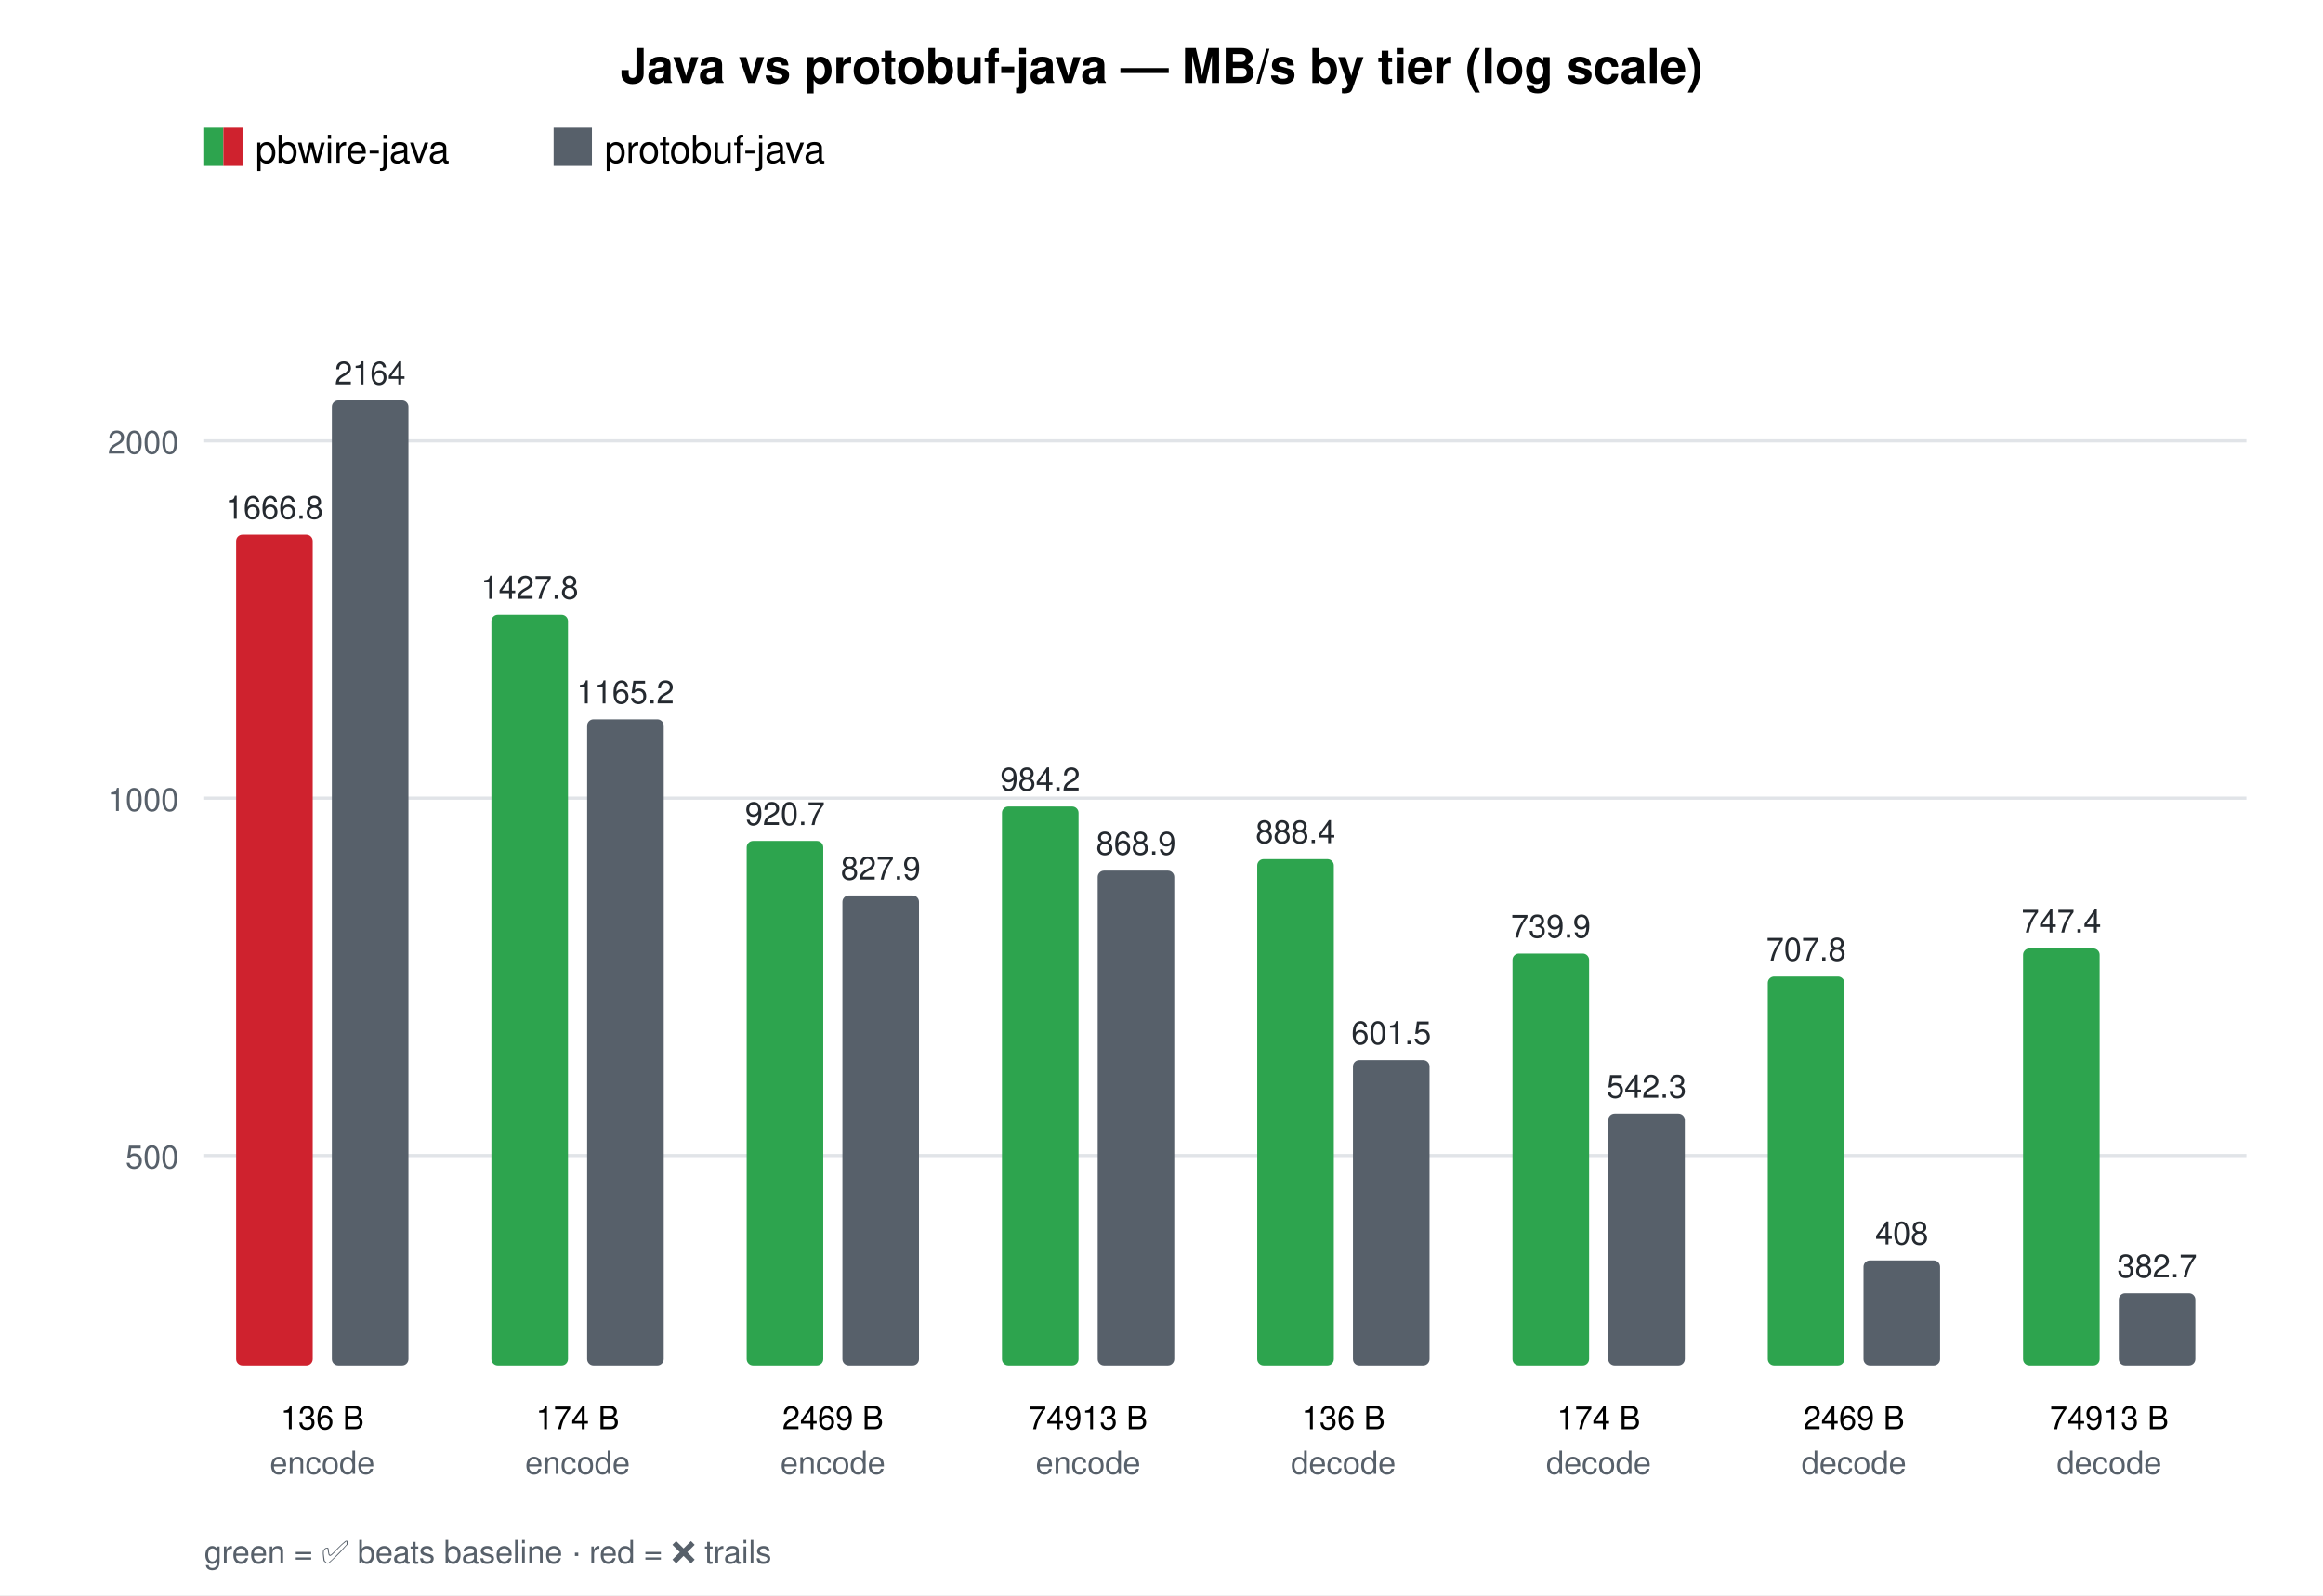
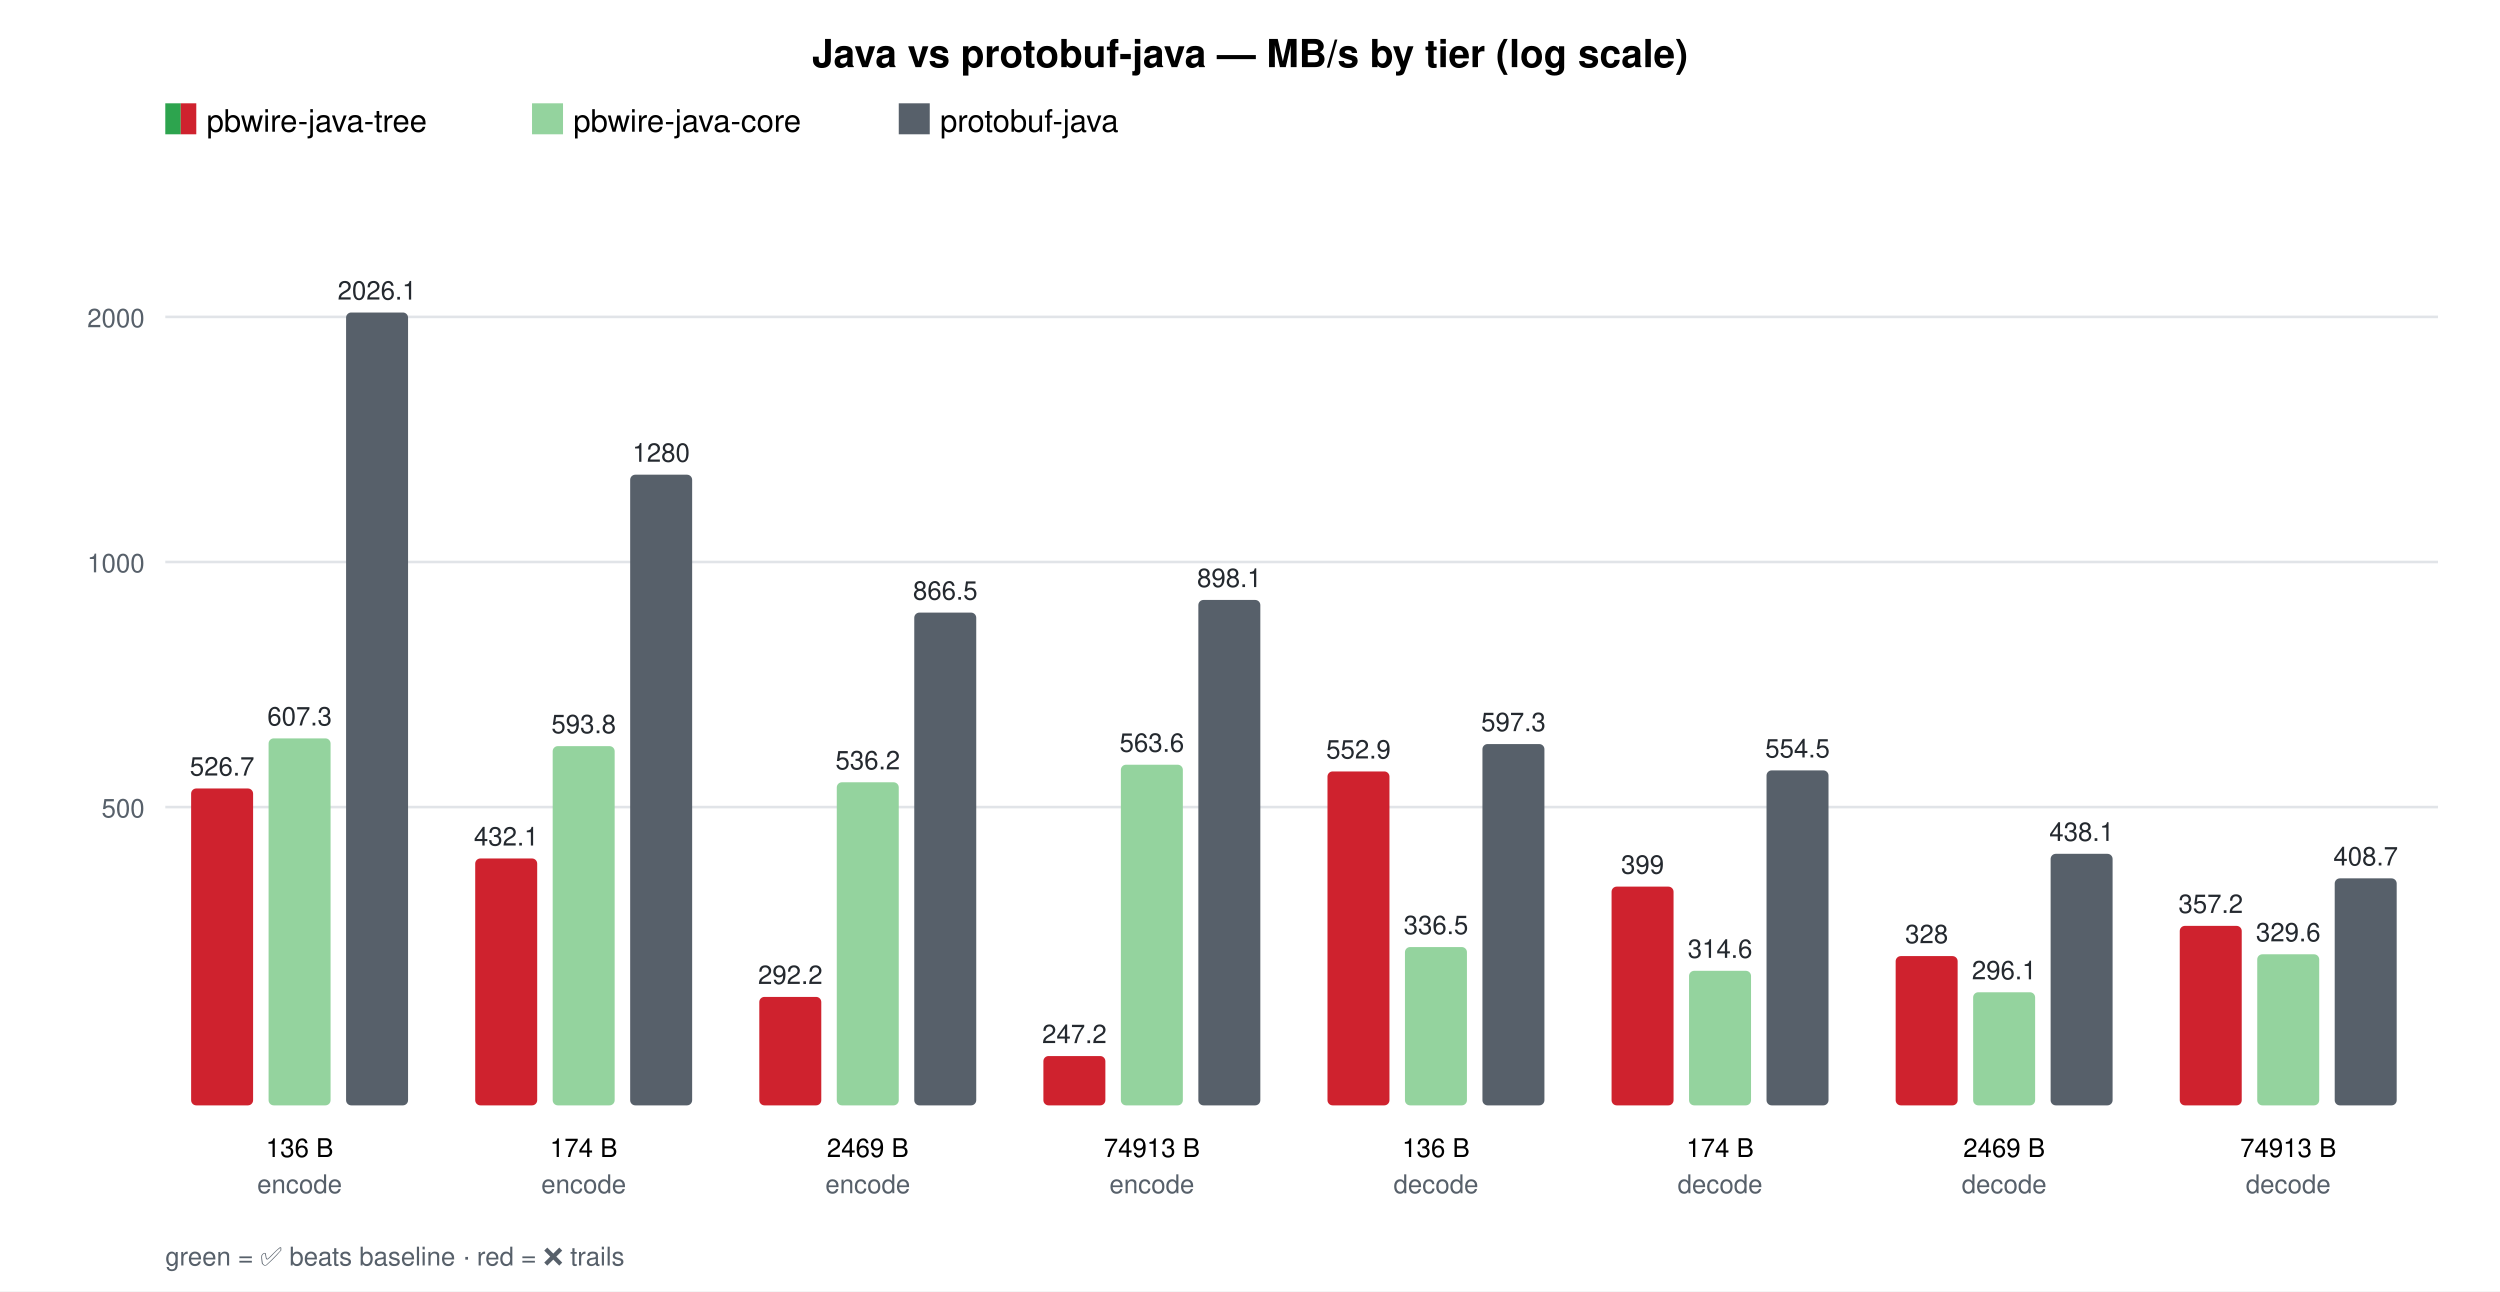
- <svg xmlns="http://www.w3.org/2000/svg" width="728" height="500" font-family="Helvetica, Arial, sans-serif">
-   <rect width="728" height="500" fill="#ffffff" />
-   <text x="364.0" y="26" text-anchor="middle" font-size="15" font-weight="bold">Java vs protobuf-java — MB/s by tier (log scale)</text>
+ <svg xmlns="http://www.w3.org/2000/svg" width="968" height="500" font-family="Helvetica, Arial, sans-serif">
+   <rect width="968" height="500" fill="#ffffff" />
+   <text x="484.0" y="26" text-anchor="middle" font-size="15" font-weight="bold">Java vs protobuf-java — MB/s by tier (log scale)</text>
  <rect x="64" y="40" width="6" height="12" fill="#2da44e" />
  <rect x="70" y="40" width="6" height="12" fill="#cf222e" />
-   <text x="80" y="51" font-size="12">pbwire-java</text>
-   <rect x="173.5" y="40" width="12" height="12" fill="#57606a" />
-   <text x="189.5" y="51" font-size="12">protobuf-java</text>
-   <line x1="64" y1="362.2" x2="704" y2="362.2" stroke="#e1e4e8" />
-   <text x="56" y="366.2" text-anchor="end" font-size="10" fill="#57606a">500</text>
-   <line x1="64" y1="250.2" x2="704" y2="250.2" stroke="#e1e4e8" />
-   <text x="56" y="254.2" text-anchor="end" font-size="10" fill="#57606a">1000</text>
-   <line x1="64" y1="138.2" x2="704" y2="138.2" stroke="#e1e4e8" />
-   <text x="56" y="142.2" text-anchor="end" font-size="10" fill="#57606a">2000</text>
-   <text x="101.0" y="448" text-anchor="middle" font-size="10">136 B</text>
-   <text x="101.0" y="462" text-anchor="middle" font-size="10" fill="#57606a">encode</text>
-   <rect x="74.0" y="167.6" width="24" height="260.4" rx="2" fill="#cf222e" />
-   <text x="86.0" y="162.6" text-anchor="middle" font-size="10" fill="#24292f">1666.8</text>
-   <rect x="104.0" y="125.5" width="24" height="302.5" rx="2" fill="#57606a" />
-   <text x="116.0" y="120.5" text-anchor="middle" font-size="10" fill="#24292f">2164</text>
-   <text x="181.0" y="448" text-anchor="middle" font-size="10">174 B</text>
-   <text x="181.0" y="462" text-anchor="middle" font-size="10" fill="#57606a">encode</text>
-   <rect x="154.0" y="192.7" width="24" height="235.3" rx="2" fill="#2da44e" />
-   <text x="166.0" y="187.7" text-anchor="middle" font-size="10" fill="#24292f">1427.8</text>
-   <rect x="184.0" y="225.5" width="24" height="202.5" rx="2" fill="#57606a" />
-   <text x="196.0" y="220.5" text-anchor="middle" font-size="10" fill="#24292f">1165.2</text>
-   <text x="261.0" y="448" text-anchor="middle" font-size="10">2469 B</text>
-   <text x="261.0" y="462" text-anchor="middle" font-size="10" fill="#57606a">encode</text>
-   <rect x="234.0" y="263.6" width="24" height="164.4" rx="2" fill="#2da44e" />
-   <text x="246.0" y="258.6" text-anchor="middle" font-size="10" fill="#24292f">920.7</text>
-   <rect x="264.0" y="280.7" width="24" height="147.3" rx="2" fill="#57606a" />
-   <text x="276.0" y="275.7" text-anchor="middle" font-size="10" fill="#24292f">827.9</text>
-   <text x="341.0" y="448" text-anchor="middle" font-size="10">74913 B</text>
-   <text x="341.0" y="462" text-anchor="middle" font-size="10" fill="#57606a">encode</text>
-   <rect x="314.0" y="252.8" width="24" height="175.2" rx="2" fill="#2da44e" />
-   <text x="326.0" y="247.8" text-anchor="middle" font-size="10" fill="#24292f">984.2</text>
-   <rect x="344.0" y="272.9" width="24" height="155.1" rx="2" fill="#57606a" />
-   <text x="356.0" y="267.9" text-anchor="middle" font-size="10" fill="#24292f">868.9</text>
-   <text x="421.0" y="448" text-anchor="middle" font-size="10">136 B</text>
-   <text x="421.0" y="462" text-anchor="middle" font-size="10" fill="#57606a">decode</text>
-   <rect x="394.0" y="269.3" width="24" height="158.7" rx="2" fill="#2da44e" />
-   <text x="406.0" y="264.3" text-anchor="middle" font-size="10" fill="#24292f">888.4</text>
-   <rect x="424.0" y="332.3" width="24" height="95.7" rx="2" fill="#57606a" />
-   <text x="436.0" y="327.3" text-anchor="middle" font-size="10" fill="#24292f">601.5</text>
-   <text x="501.0" y="448" text-anchor="middle" font-size="10">174 B</text>
-   <text x="501.0" y="462" text-anchor="middle" font-size="10" fill="#57606a">decode</text>
-   <rect x="474.0" y="298.9" width="24" height="129.1" rx="2" fill="#2da44e" />
-   <text x="486.0" y="293.9" text-anchor="middle" font-size="10" fill="#24292f">739.9</text>
-   <rect x="504.0" y="349.1" width="24" height="78.9" rx="2" fill="#57606a" />
-   <text x="516.0" y="344.1" text-anchor="middle" font-size="10" fill="#24292f">542.3</text>
-   <text x="581.0" y="448" text-anchor="middle" font-size="10">2469 B</text>
-   <text x="581.0" y="462" text-anchor="middle" font-size="10" fill="#57606a">decode</text>
-   <rect x="554.0" y="306.1" width="24" height="121.9" rx="2" fill="#2da44e" />
-   <text x="566.0" y="301.1" text-anchor="middle" font-size="10" fill="#24292f">707.8</text>
-   <rect x="584.0" y="395.1" width="24" height="32.9" rx="2" fill="#57606a" />
-   <text x="596.0" y="390.1" text-anchor="middle" font-size="10" fill="#24292f">408</text>
-   <text x="661.0" y="448" text-anchor="middle" font-size="10">74913 B</text>
-   <text x="661.0" y="462" text-anchor="middle" font-size="10" fill="#57606a">decode</text>
-   <rect x="634.0" y="297.3" width="24" height="130.7" rx="2" fill="#2da44e" />
-   <text x="646.0" y="292.3" text-anchor="middle" font-size="10" fill="#24292f">747.4</text>
-   <rect x="664.0" y="405.4" width="24" height="22.6" rx="2" fill="#57606a" />
-   <text x="676.0" y="400.4" text-anchor="middle" font-size="10" fill="#24292f">382.7</text>
+   <text x="80" y="51" font-size="12">pbwire-java-tree</text>
+   <rect x="206.0" y="40" width="12" height="12" fill="#94d39e" />
+   <text x="222.0" y="51" font-size="12">pbwire-java-core</text>
+   <rect x="348.0" y="40" width="12" height="12" fill="#57606a" />
+   <text x="364.0" y="51" font-size="12">protobuf-java</text>
+   <line x1="64" y1="312.5" x2="944" y2="312.5" stroke="#e1e4e8" />
+   <text x="56" y="316.5" text-anchor="end" font-size="10" fill="#57606a">500</text>
+   <line x1="64" y1="217.6" x2="944" y2="217.6" stroke="#e1e4e8" />
+   <text x="56" y="221.6" text-anchor="end" font-size="10" fill="#57606a">1000</text>
+   <line x1="64" y1="122.7" x2="944" y2="122.7" stroke="#e1e4e8" />
+   <text x="56" y="126.7" text-anchor="end" font-size="10" fill="#57606a">2000</text>
+   <text x="116.0" y="448" text-anchor="middle" font-size="10">136 B</text>
+   <text x="116.0" y="462" text-anchor="middle" font-size="10" fill="#57606a">encode</text>
+   <rect x="74.0" y="305.3" width="24" height="122.7" rx="2" fill="#cf222e" />
+   <text x="86.0" y="300.3" text-anchor="middle" font-size="10" fill="#24292f">526.7</text>
+   <rect x="104.0" y="285.9" width="24" height="142.1" rx="2" fill="#94d39e" />
+   <text x="116.0" y="280.9" text-anchor="middle" font-size="10" fill="#24292f">607.3</text>
+   <rect x="134.0" y="121.0" width="24" height="307.0" rx="2" fill="#57606a" />
+   <text x="146.0" y="116.0" text-anchor="middle" font-size="10" fill="#24292f">2026.1</text>
+   <text x="226.0" y="448" text-anchor="middle" font-size="10">174 B</text>
+   <text x="226.0" y="462" text-anchor="middle" font-size="10" fill="#57606a">encode</text>
+   <rect x="184.0" y="332.4" width="24" height="95.6" rx="2" fill="#cf222e" />
+   <text x="196.0" y="327.4" text-anchor="middle" font-size="10" fill="#24292f">432.1</text>
+   <rect x="214.0" y="288.9" width="24" height="139.1" rx="2" fill="#94d39e" />
+   <text x="226.0" y="283.9" text-anchor="middle" font-size="10" fill="#24292f">593.8</text>
+   <rect x="244.0" y="183.8" width="24" height="244.2" rx="2" fill="#57606a" />
+   <text x="256.0" y="178.8" text-anchor="middle" font-size="10" fill="#24292f">1280</text>
+   <text x="336.0" y="448" text-anchor="middle" font-size="10">2469 B</text>
+   <text x="336.0" y="462" text-anchor="middle" font-size="10" fill="#57606a">encode</text>
+   <rect x="294.0" y="386.0" width="24" height="42.0" rx="2" fill="#cf222e" />
+   <text x="306.0" y="381.0" text-anchor="middle" font-size="10" fill="#24292f">292.2</text>
+   <rect x="324.0" y="302.9" width="24" height="125.1" rx="2" fill="#94d39e" />
+   <text x="336.0" y="297.9" text-anchor="middle" font-size="10" fill="#24292f">536.2</text>
+   <rect x="354.0" y="237.2" width="24" height="190.8" rx="2" fill="#57606a" />
+   <text x="366.0" y="232.2" text-anchor="middle" font-size="10" fill="#24292f">866.5</text>
+   <text x="446.0" y="448" text-anchor="middle" font-size="10">74913 B</text>
+   <text x="446.0" y="462" text-anchor="middle" font-size="10" fill="#57606a">encode</text>
+   <rect x="404.0" y="408.9" width="24" height="19.1" rx="2" fill="#cf222e" />
+   <text x="416.0" y="403.9" text-anchor="middle" font-size="10" fill="#24292f">247.2</text>
+   <rect x="434.0" y="296.1" width="24" height="131.9" rx="2" fill="#94d39e" />
+   <text x="446.0" y="291.1" text-anchor="middle" font-size="10" fill="#24292f">563.6</text>
+   <rect x="464.0" y="232.3" width="24" height="195.7" rx="2" fill="#57606a" />
+   <text x="476.0" y="227.3" text-anchor="middle" font-size="10" fill="#24292f">898.1</text>
+   <text x="556.0" y="448" text-anchor="middle" font-size="10">136 B</text>
+   <text x="556.0" y="462" text-anchor="middle" font-size="10" fill="#57606a">decode</text>
+   <rect x="514.0" y="298.7" width="24" height="129.3" rx="2" fill="#cf222e" />
+   <text x="526.0" y="293.7" text-anchor="middle" font-size="10" fill="#24292f">552.9</text>
+   <rect x="544.0" y="366.7" width="24" height="61.3" rx="2" fill="#94d39e" />
+   <text x="556.0" y="361.7" text-anchor="middle" font-size="10" fill="#24292f">336.5</text>
+   <rect x="574.0" y="288.1" width="24" height="139.9" rx="2" fill="#57606a" />
+   <text x="586.0" y="283.1" text-anchor="middle" font-size="10" fill="#24292f">597.3</text>
+   <text x="666.0" y="448" text-anchor="middle" font-size="10">174 B</text>
+   <text x="666.0" y="462" text-anchor="middle" font-size="10" fill="#57606a">decode</text>
+   <rect x="624.0" y="343.3" width="24" height="84.7" rx="2" fill="#cf222e" />
+   <text x="636.0" y="338.3" text-anchor="middle" font-size="10" fill="#24292f">399</text>
+   <rect x="654.0" y="375.9" width="24" height="52.1" rx="2" fill="#94d39e" />
+   <text x="666.0" y="370.9" text-anchor="middle" font-size="10" fill="#24292f">314.6</text>
+   <rect x="684.0" y="298.3" width="24" height="129.7" rx="2" fill="#57606a" />
+   <text x="696.0" y="293.3" text-anchor="middle" font-size="10" fill="#24292f">554.5</text>
+   <text x="776.0" y="448" text-anchor="middle" font-size="10">2469 B</text>
+   <text x="776.0" y="462" text-anchor="middle" font-size="10" fill="#57606a">decode</text>
+   <rect x="734.0" y="370.2" width="24" height="57.8" rx="2" fill="#cf222e" />
+   <text x="746.0" y="365.2" text-anchor="middle" font-size="10" fill="#24292f">328</text>
+   <rect x="764.0" y="384.2" width="24" height="43.8" rx="2" fill="#94d39e" />
+   <text x="776.0" y="379.2" text-anchor="middle" font-size="10" fill="#24292f">296.1</text>
+   <rect x="794.0" y="330.6" width="24" height="97.4" rx="2" fill="#57606a" />
+   <text x="806.0" y="325.6" text-anchor="middle" font-size="10" fill="#24292f">438.1</text>
+   <text x="886.0" y="448" text-anchor="middle" font-size="10">74913 B</text>
+   <text x="886.0" y="462" text-anchor="middle" font-size="10" fill="#57606a">decode</text>
+   <rect x="844.0" y="358.5" width="24" height="69.5" rx="2" fill="#cf222e" />
+   <text x="856.0" y="353.5" text-anchor="middle" font-size="10" fill="#24292f">357.2</text>
+   <rect x="874.0" y="369.5" width="24" height="58.5" rx="2" fill="#94d39e" />
+   <text x="886.0" y="364.5" text-anchor="middle" font-size="10" fill="#24292f">329.6</text>
+   <rect x="904.0" y="340.1" width="24" height="87.9" rx="2" fill="#57606a" />
+   <text x="916.0" y="335.1" text-anchor="middle" font-size="10" fill="#24292f">408.7</text>
  <text x="64" y="490" font-size="10" fill="#57606a">green = ✅ beats baseline · red = ❌ trails</text>
</svg>
